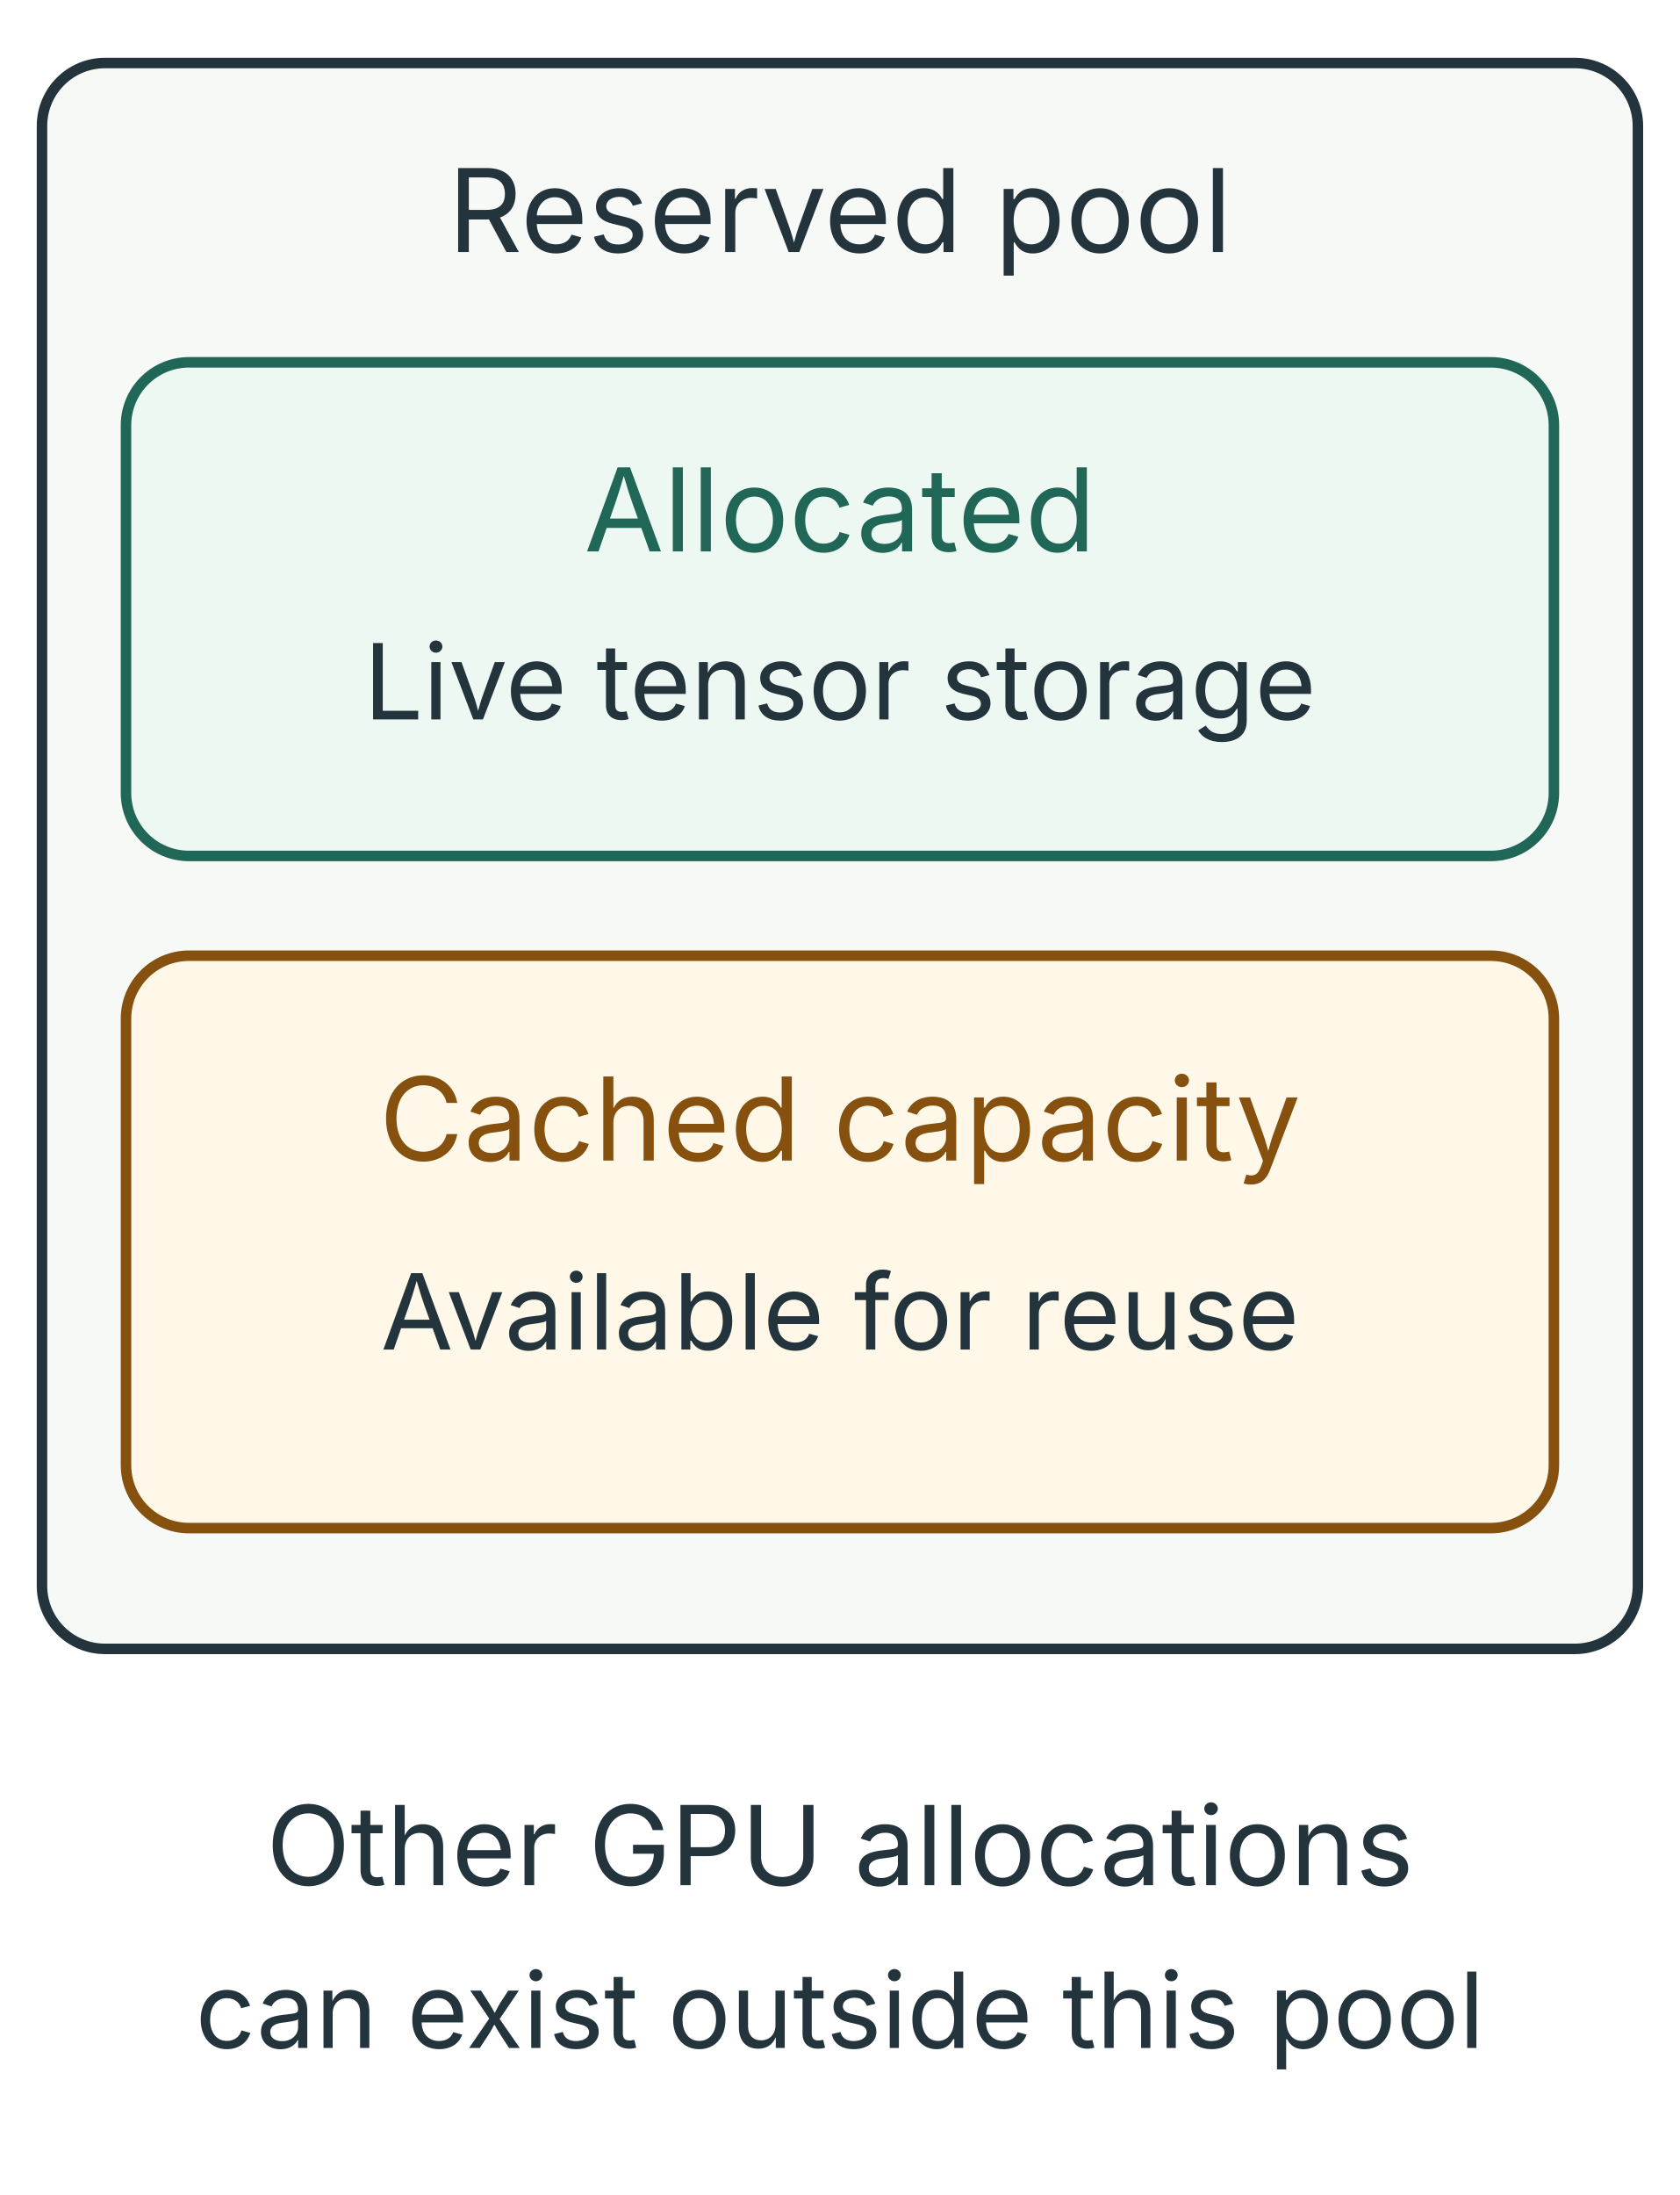
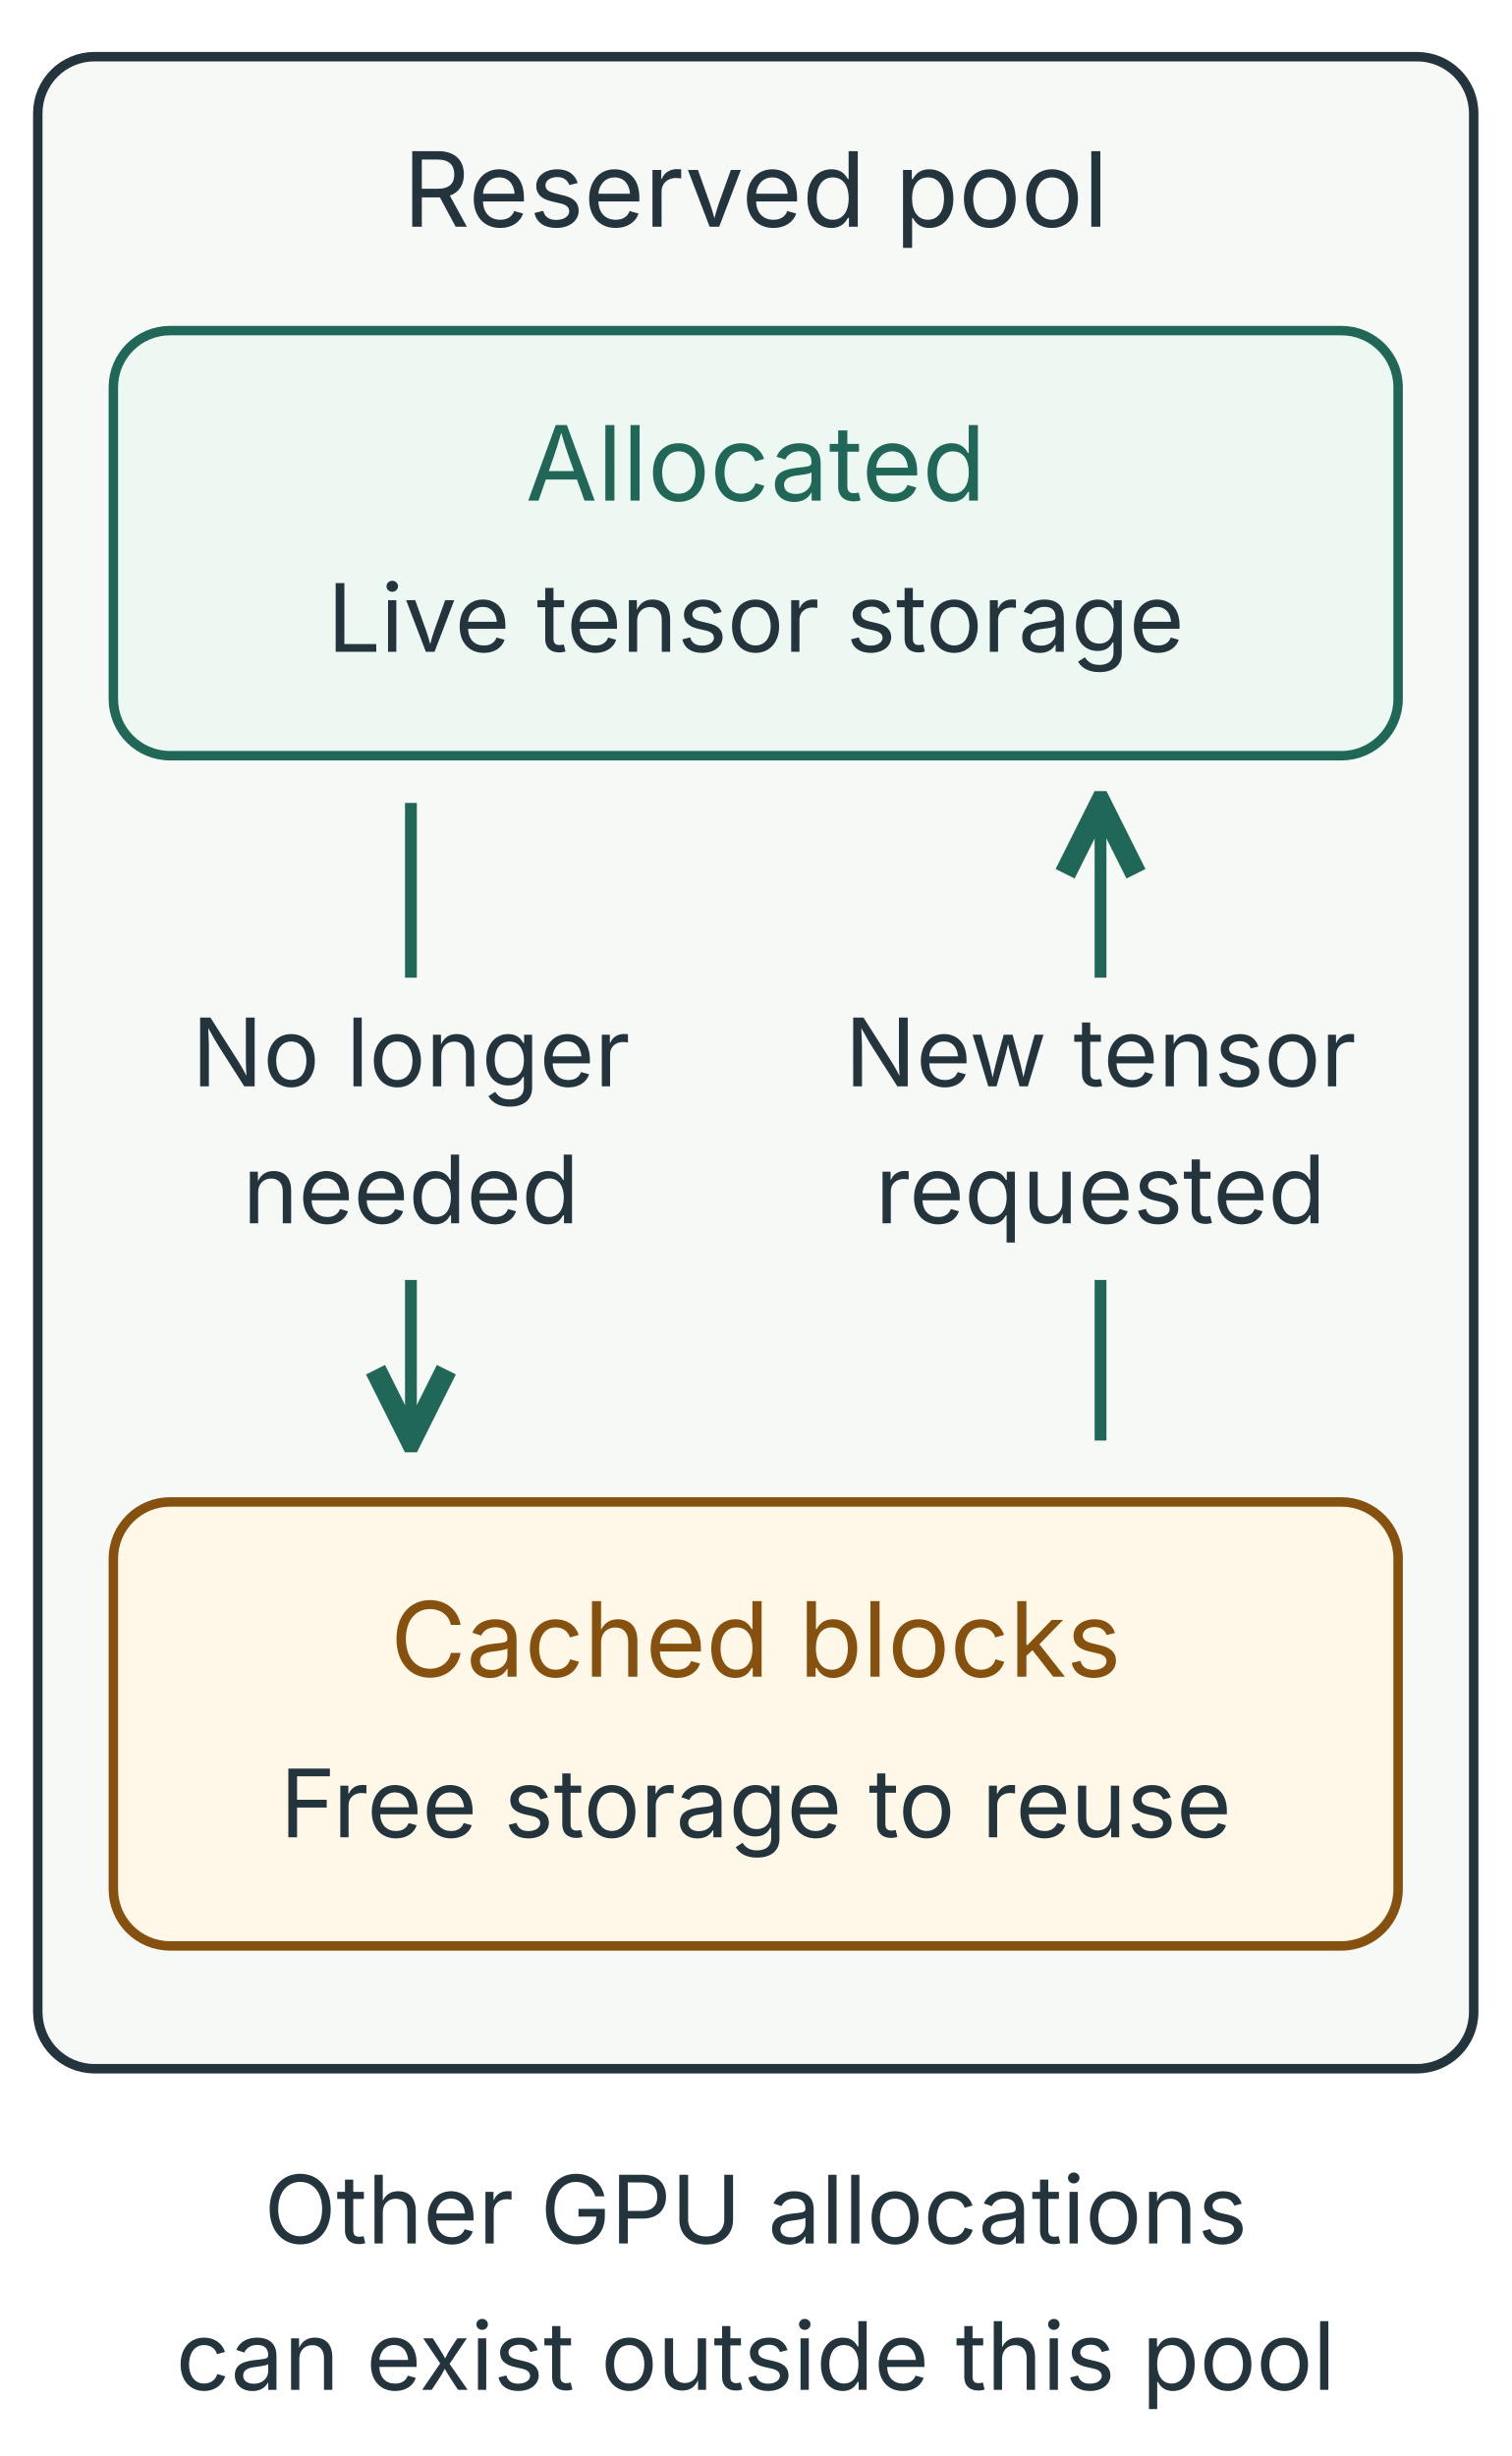
- <svg xmlns="http://www.w3.org/2000/svg" viewBox="0 0 320 418" role="img" aria-labelledby="pt-allocator-title pt-allocator-desc" style="max-width: 360px; margin-inline: auto">
+ <svg xmlns="http://www.w3.org/2000/svg" viewBox="0 0 320 520" role="img" aria-labelledby="pt-allocator-title pt-allocator-desc" style="max-width: 400px; margin-inline: auto">
  <defs>
    <marker id="pt-allocator-arrow" markerWidth="8" markerHeight="8" refX="7" refY="4" orient="auto">
      <path d="M1 1 L7 4 L1 7" fill="none" stroke="#206757" stroke-width="1.8" />
    </marker>
  </defs>
-   <g font-family="system-ui, -apple-system, Segoe UI, sans-serif">
-     <rect x="8" y="12" width="304" height="302" rx="12" fill="#f7f9f7" stroke="#24343d" stroke-width="2" />
-     <text x="160" y="48" font-size="22" font-weight="400" fill="#24343d" text-anchor="middle">
-       <tspan>Reserved pool</tspan>
-     </text>
-     <rect x="24" y="69" width="272" height="94" rx="12" fill="#eef8f2" stroke="#206757" stroke-width="2" />
-     <text x="160" y="105" font-size="22" font-weight="400" fill="#206757" text-anchor="middle">
-       <tspan>Allocated</tspan>
-     </text>
-     <text x="160" y="137" font-size="20.0" font-weight="400" fill="#24343d" text-anchor="middle">
-       <tspan>Live tensor storage</tspan>
-     </text>
-     <rect x="24" y="182" width="272" height="109" rx="12" fill="#fff7e7" stroke="#86500e" stroke-width="2" />
-     <text x="160" y="221" font-size="22" font-weight="400" fill="#86500e" text-anchor="middle">
-       <tspan>Cached capacity</tspan>
-     </text>
-     <text x="160" y="257" font-size="20.0" font-weight="400" fill="#24343d" text-anchor="middle">
-       <tspan>Available for reuse</tspan>
-     </text>
-     <text x="160" y="359" font-size="21.0" font-weight="400" fill="#24343d" text-anchor="middle">
-       <tspan>Other GPU allocations</tspan>
-     </text>
-     <text x="160" y="390" font-size="20.0" font-weight="400" fill="#24343d" text-anchor="middle">
-       <tspan>can exist outside this pool</tspan>
-     </text>
+   <g font-family="system-ui, -apple-system, Segoe UI, sans-serif" font-size="20" fill="#24343d" text-anchor="middle">
+     <rect x="8" y="12" width="304" height="426" rx="12" fill="#f7f9f7" stroke="#24343d" stroke-width="2" />
+     <text x="160" y="48" font-size="22">Reserved pool</text>
+     <rect x="24" y="70" width="272" height="90" rx="12" fill="#eef8f2" stroke="#206757" stroke-width="2" />
+     <text x="160" y="106" font-size="22" fill="#206757">Allocated</text>
+     <text x="160" y="138">Live tensor storage</text>
+     <g fill="none" stroke="#206757" stroke-width="2.5" marker-end="url(#pt-allocator-arrow)">
+       <path d="M87 170 V305" />
+       <path d="M233 305 V170" />
+     </g>
+     <rect x="30" y="207" width="114" height="64" fill="#f7f9f7" />
+     <rect x="170" y="207" width="126" height="64" fill="#f7f9f7" />
+     <text x="87" y="230">No longer</text>
+     <text x="87" y="259">needed</text>
+     <text x="233" y="230">New tensor</text>
+     <text x="233" y="259">requested</text>
+     <rect x="24" y="318" width="272" height="94" rx="12" fill="#fff7e7" stroke="#86500e" stroke-width="2" />
+     <text x="160" y="355" font-size="22" fill="#86500e">Cached blocks</text>
+     <text x="160" y="389">Free storage to reuse</text>
+     <text x="160" y="475">Other GPU allocations</text>
+     <text x="160" y="506">can exist outside this pool</text>
  </g>
</svg>
